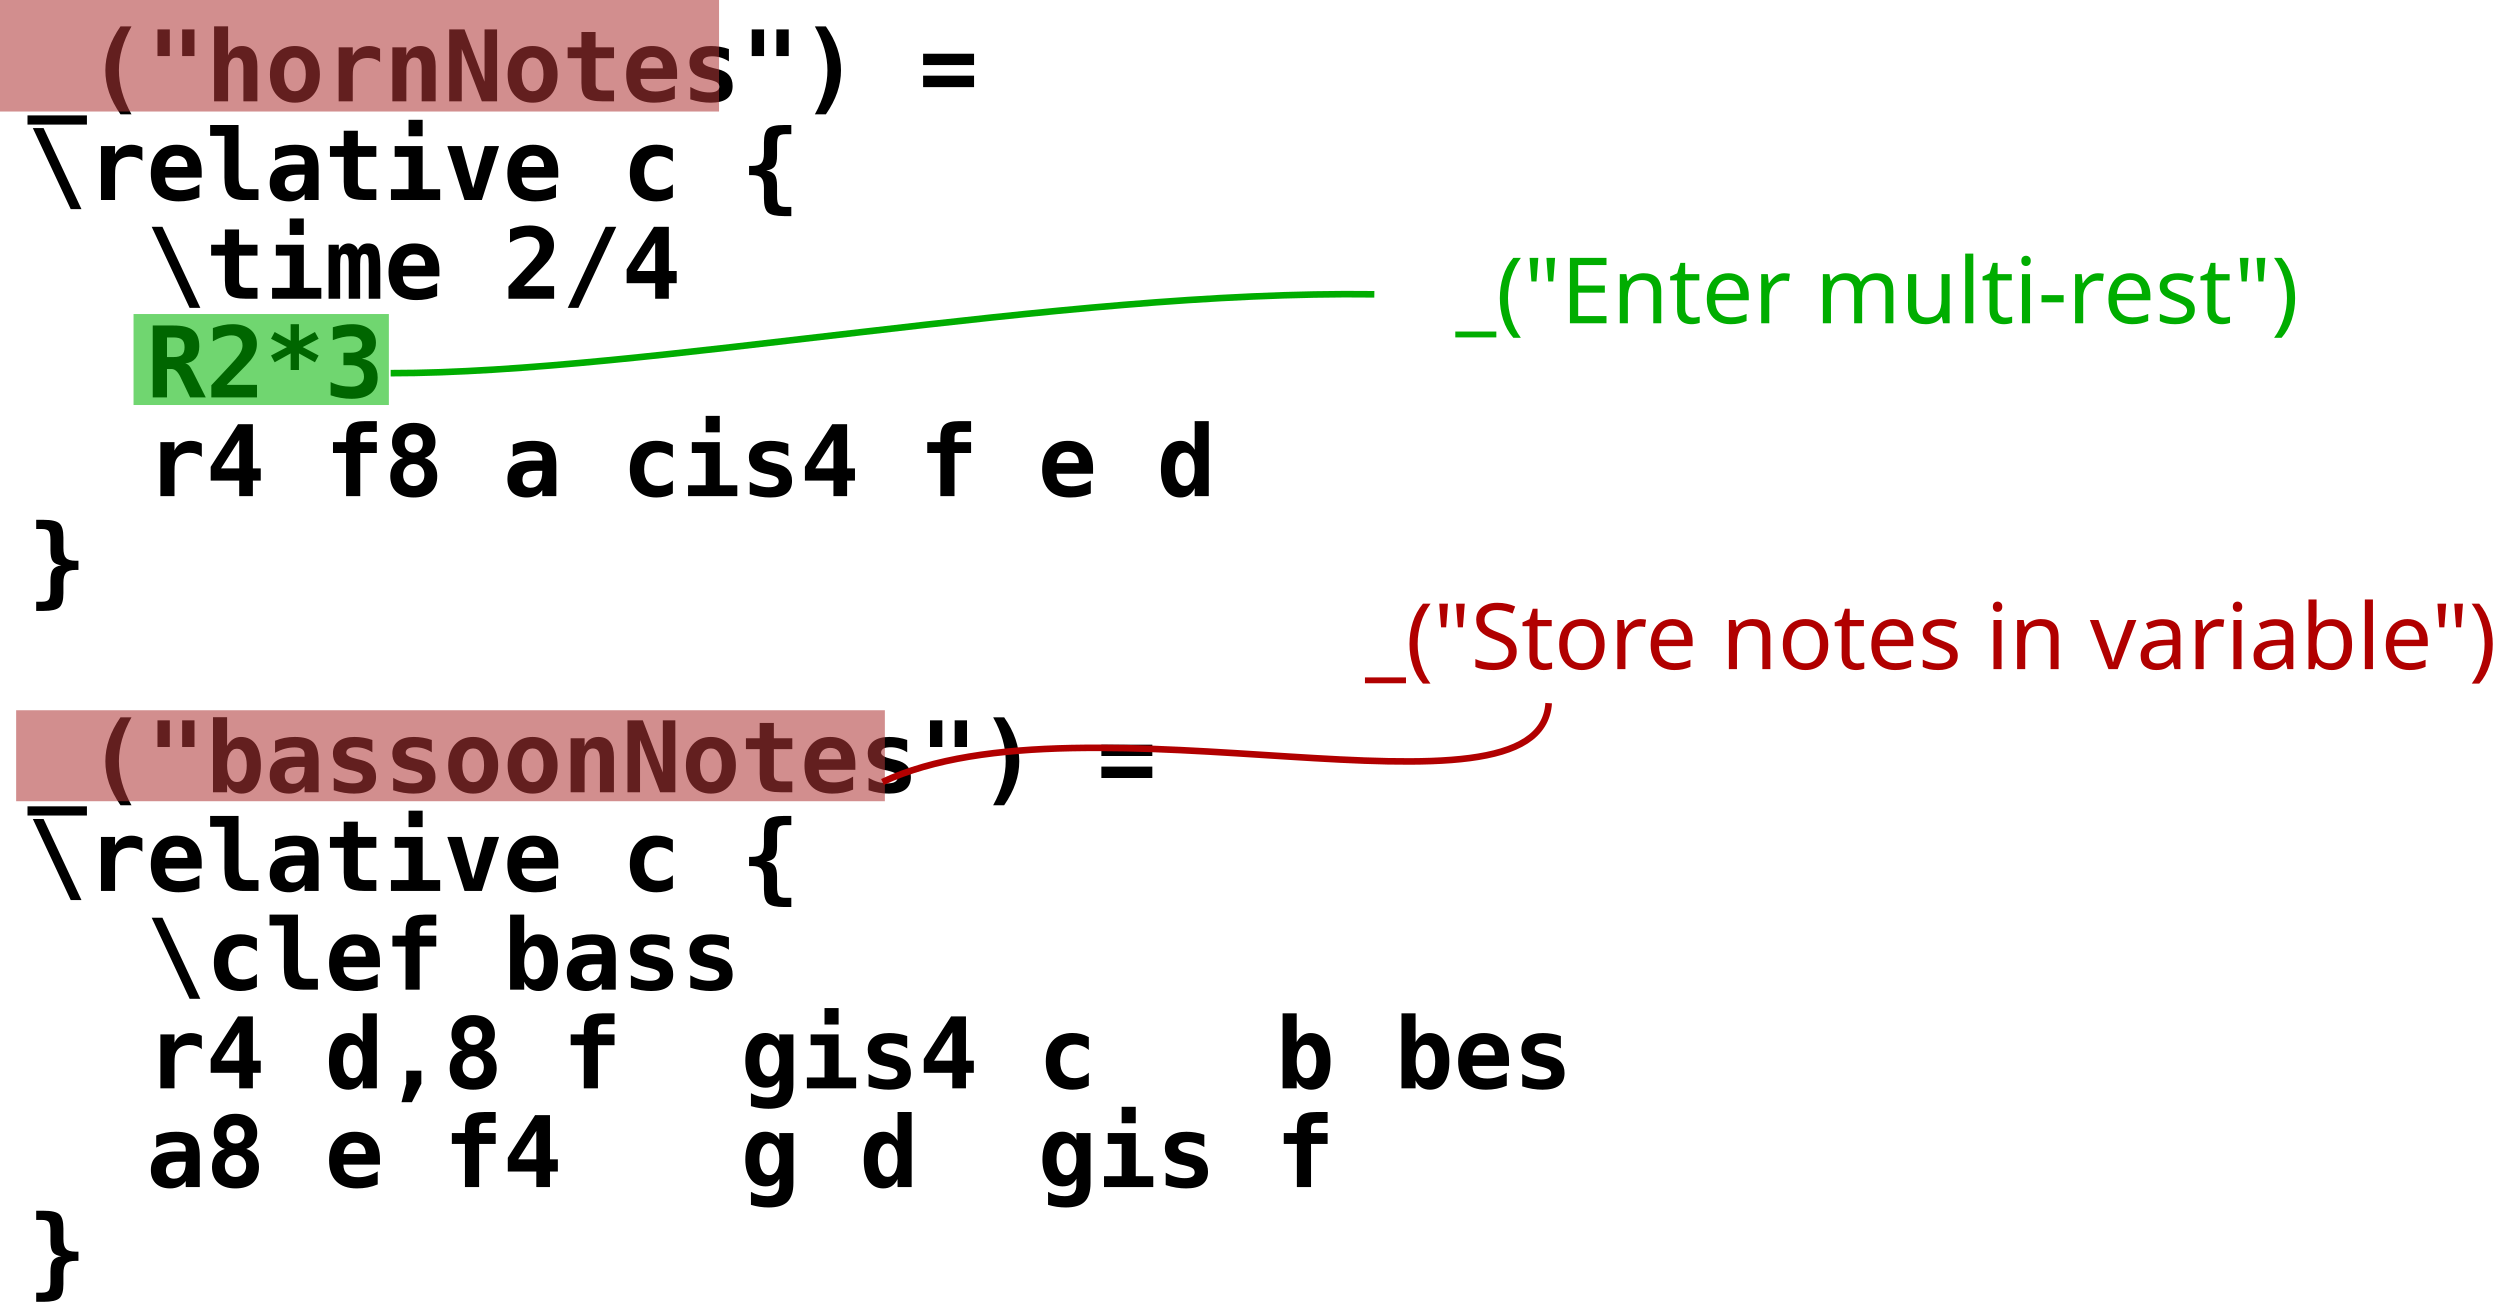
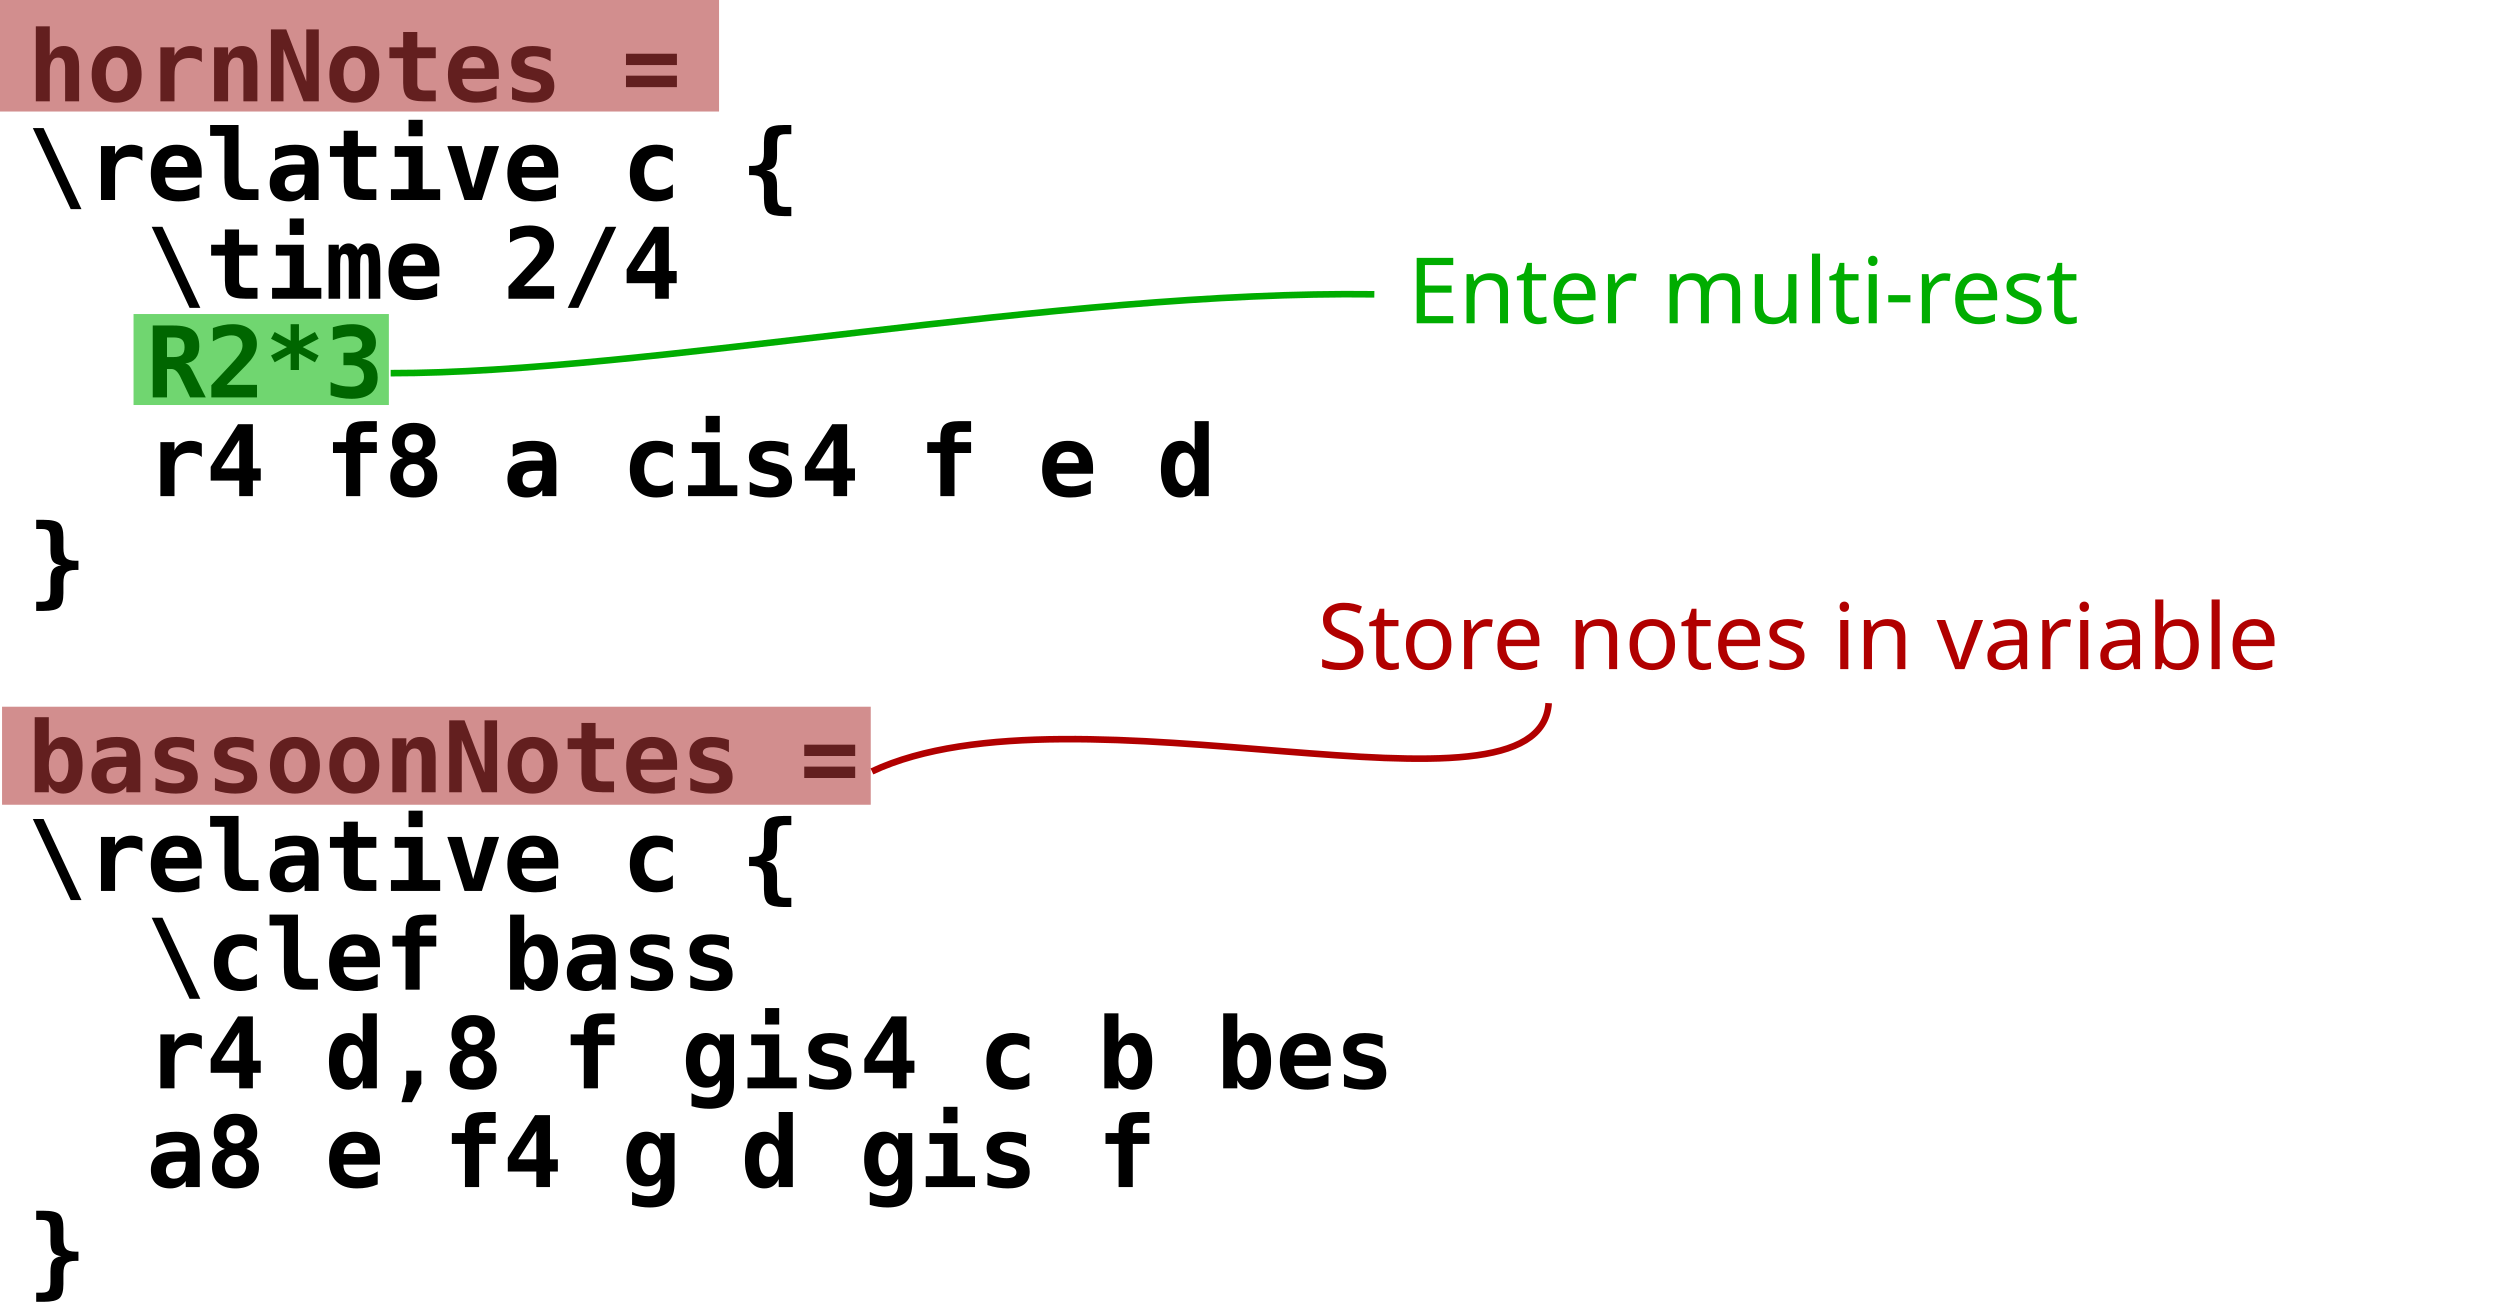
<svg xmlns="http://www.w3.org/2000/svg" height="373.279" width="709.201" id="svg548" xml:space="preserve" version="1.0">
  <defs id="defs550" />
  <text id="text555" y="28.739" x="7.799" style="font-size:28px;font-style:normal;font-variant:normal;font-weight:bold;font-stretch:normal;line-height:100%;writing-mode:lr-tb;text-anchor:start;fill:#000000;fill-opacity:1;stroke:none;stroke-width:1pt;stroke-linecap:butt;stroke-linejoin:miter;stroke-opacity:1;font-family:Luxi Mono">
-     <tspan id="tspan1190" y="28.739" x="7.799">_("hornNotes") =</tspan>
+     <tspan id="tspan1190" y="28.739" x="7.799">hornNotes =</tspan>
    <tspan id="tspan1192" y="56.739" x="7.799">\relative c {</tspan>
    <tspan id="tspan1194" y="84.739" x="7.799">  \time 2/4</tspan>
    <tspan id="tspan1196" y="112.739" x="7.799">  R2*3</tspan>
    <tspan id="tspan1198" y="140.739" x="7.799">  r4 f8 a cis4 f e d</tspan>
    <tspan id="tspan1200" y="168.739" x="7.799">}</tspan>
    <tspan id="tspan1202" y="196.739" x="7.799" />
-     <tspan id="tspan1204" y="224.739" x="7.799">_("bassoonNotes") =</tspan>
+     <tspan id="tspan1204" y="224.739" x="7.799">bassoonNotes =</tspan>
    <tspan id="tspan1206" y="252.739" x="7.799">\relative c {</tspan>
    <tspan id="tspan1208" y="280.739" x="7.799">  \clef bass</tspan>
-     <tspan id="tspan1210" y="308.739" x="7.799">  r4 d,8 f  gis4 c   b bes</tspan>
-     <tspan id="tspan1212" y="336.739" x="7.799">  a8 e f4   g d  gis f</tspan>
+     <tspan id="tspan1210" y="308.739" x="7.799">  r4 d,8 f gis4 c b bes</tspan>
+     <tspan id="tspan1212" y="336.739" x="7.799">  a8 e f4 g d gis f</tspan>
    <tspan id="tspan1226" y="364.739" x="7.799">} </tspan>
  </text>
  <rect y="89.084" x="37.882" height="25.81" width="72.433" id="rect662" style="font-size:12px;fill:#01b500;fill-opacity:0.562;fill-rule:evenodd;stroke:none;stroke-width:1pt;stroke-opacity:1" />
  <rect y="0" x="0" height="31.637" width="203.979" id="rect663" style="font-size:12px;fill:#af3738;fill-opacity:0.565;fill-rule:evenodd;stroke-width:1pt" />
-   <rect y="201.481" x="4.579" height="25.81" width="246.439" id="rect664" style="font-size:12px;fill:#af3738;fill-opacity:0.565;fill-rule:evenodd;stroke-width:1pt" />
+   <rect y="200.481" x="0.579" height="27.81" width="246.439" id="rect664" style="font-size:12px;fill:#af3738;fill-opacity:0.565;fill-rule:evenodd;stroke-width:1pt" />
  <path id="path665" d="M 110.824,105.86 C 183.824,105.86 300.389,82.311 389.873,83.489" style="fill:none;fill-opacity:1;fill-rule:evenodd;stroke:#00ad00;stroke-width:1.875;stroke-linecap:butt;stroke-linejoin:miter;stroke-dasharray:none;stroke-opacity:1" />
-   <path id="path666" d="M 250.349,221.836 C 308.042,194.755 436.971,237.143 439.325,199.465" style="fill:none;fill-opacity:1;fill-rule:evenodd;stroke:#b10000;stroke-width:1.875;stroke-linecap:butt;stroke-linejoin:miter;stroke-dasharray:none;stroke-opacity:1" />
+   <path id="path666" d="M 247.349,218.836 C 305.042,191.755 436.971,237.143 439.325,199.465" style="fill:none;fill-opacity:1;fill-rule:evenodd;stroke:#b10000;stroke-width:1.875;stroke-linecap:butt;stroke-linejoin:miter;stroke-dasharray:none;stroke-opacity:1" />
  <text id="text667" y="91.711" x="399.366" style="font-size:26px;font-style:normal;font-variant:normal;font-weight:normal;font-stretch:normal;line-height:100%;writing-mode:lr-tb;text-anchor:start;fill:#00ad00;fill-opacity:1;stroke:none;stroke-width:1pt;stroke-linecap:butt;stroke-linejoin:miter;stroke-opacity:1;font-family:Bitstream Charter">
-     <tspan y="91.711" x="399.366" id="tspan1315">  _("Enter multi-rest")   </tspan>
+     <tspan y="91.711" x="399.366" id="tspan1315">Enter multi-rest</tspan>
  </text>
  <text id="text674" y="189.823" x="373.74" style="font-size:26px;font-style:normal;font-variant:normal;font-weight:normal;font-stretch:normal;line-height:100%;writing-mode:lr-tb;text-anchor:start;fill:#b10000;fill-opacity:1;stroke:none;stroke-width:1pt;stroke-linecap:butt;stroke-linejoin:miter;stroke-opacity:1;font-family:Bitstream Charter">
-     <tspan y="189.823" x="373.74" id="tspan1317">  _("Store notes in variable")   </tspan>
+     <tspan y="189.823" x="373.74" id="tspan1317">Store notes in variable</tspan>
  </text>
</svg>
